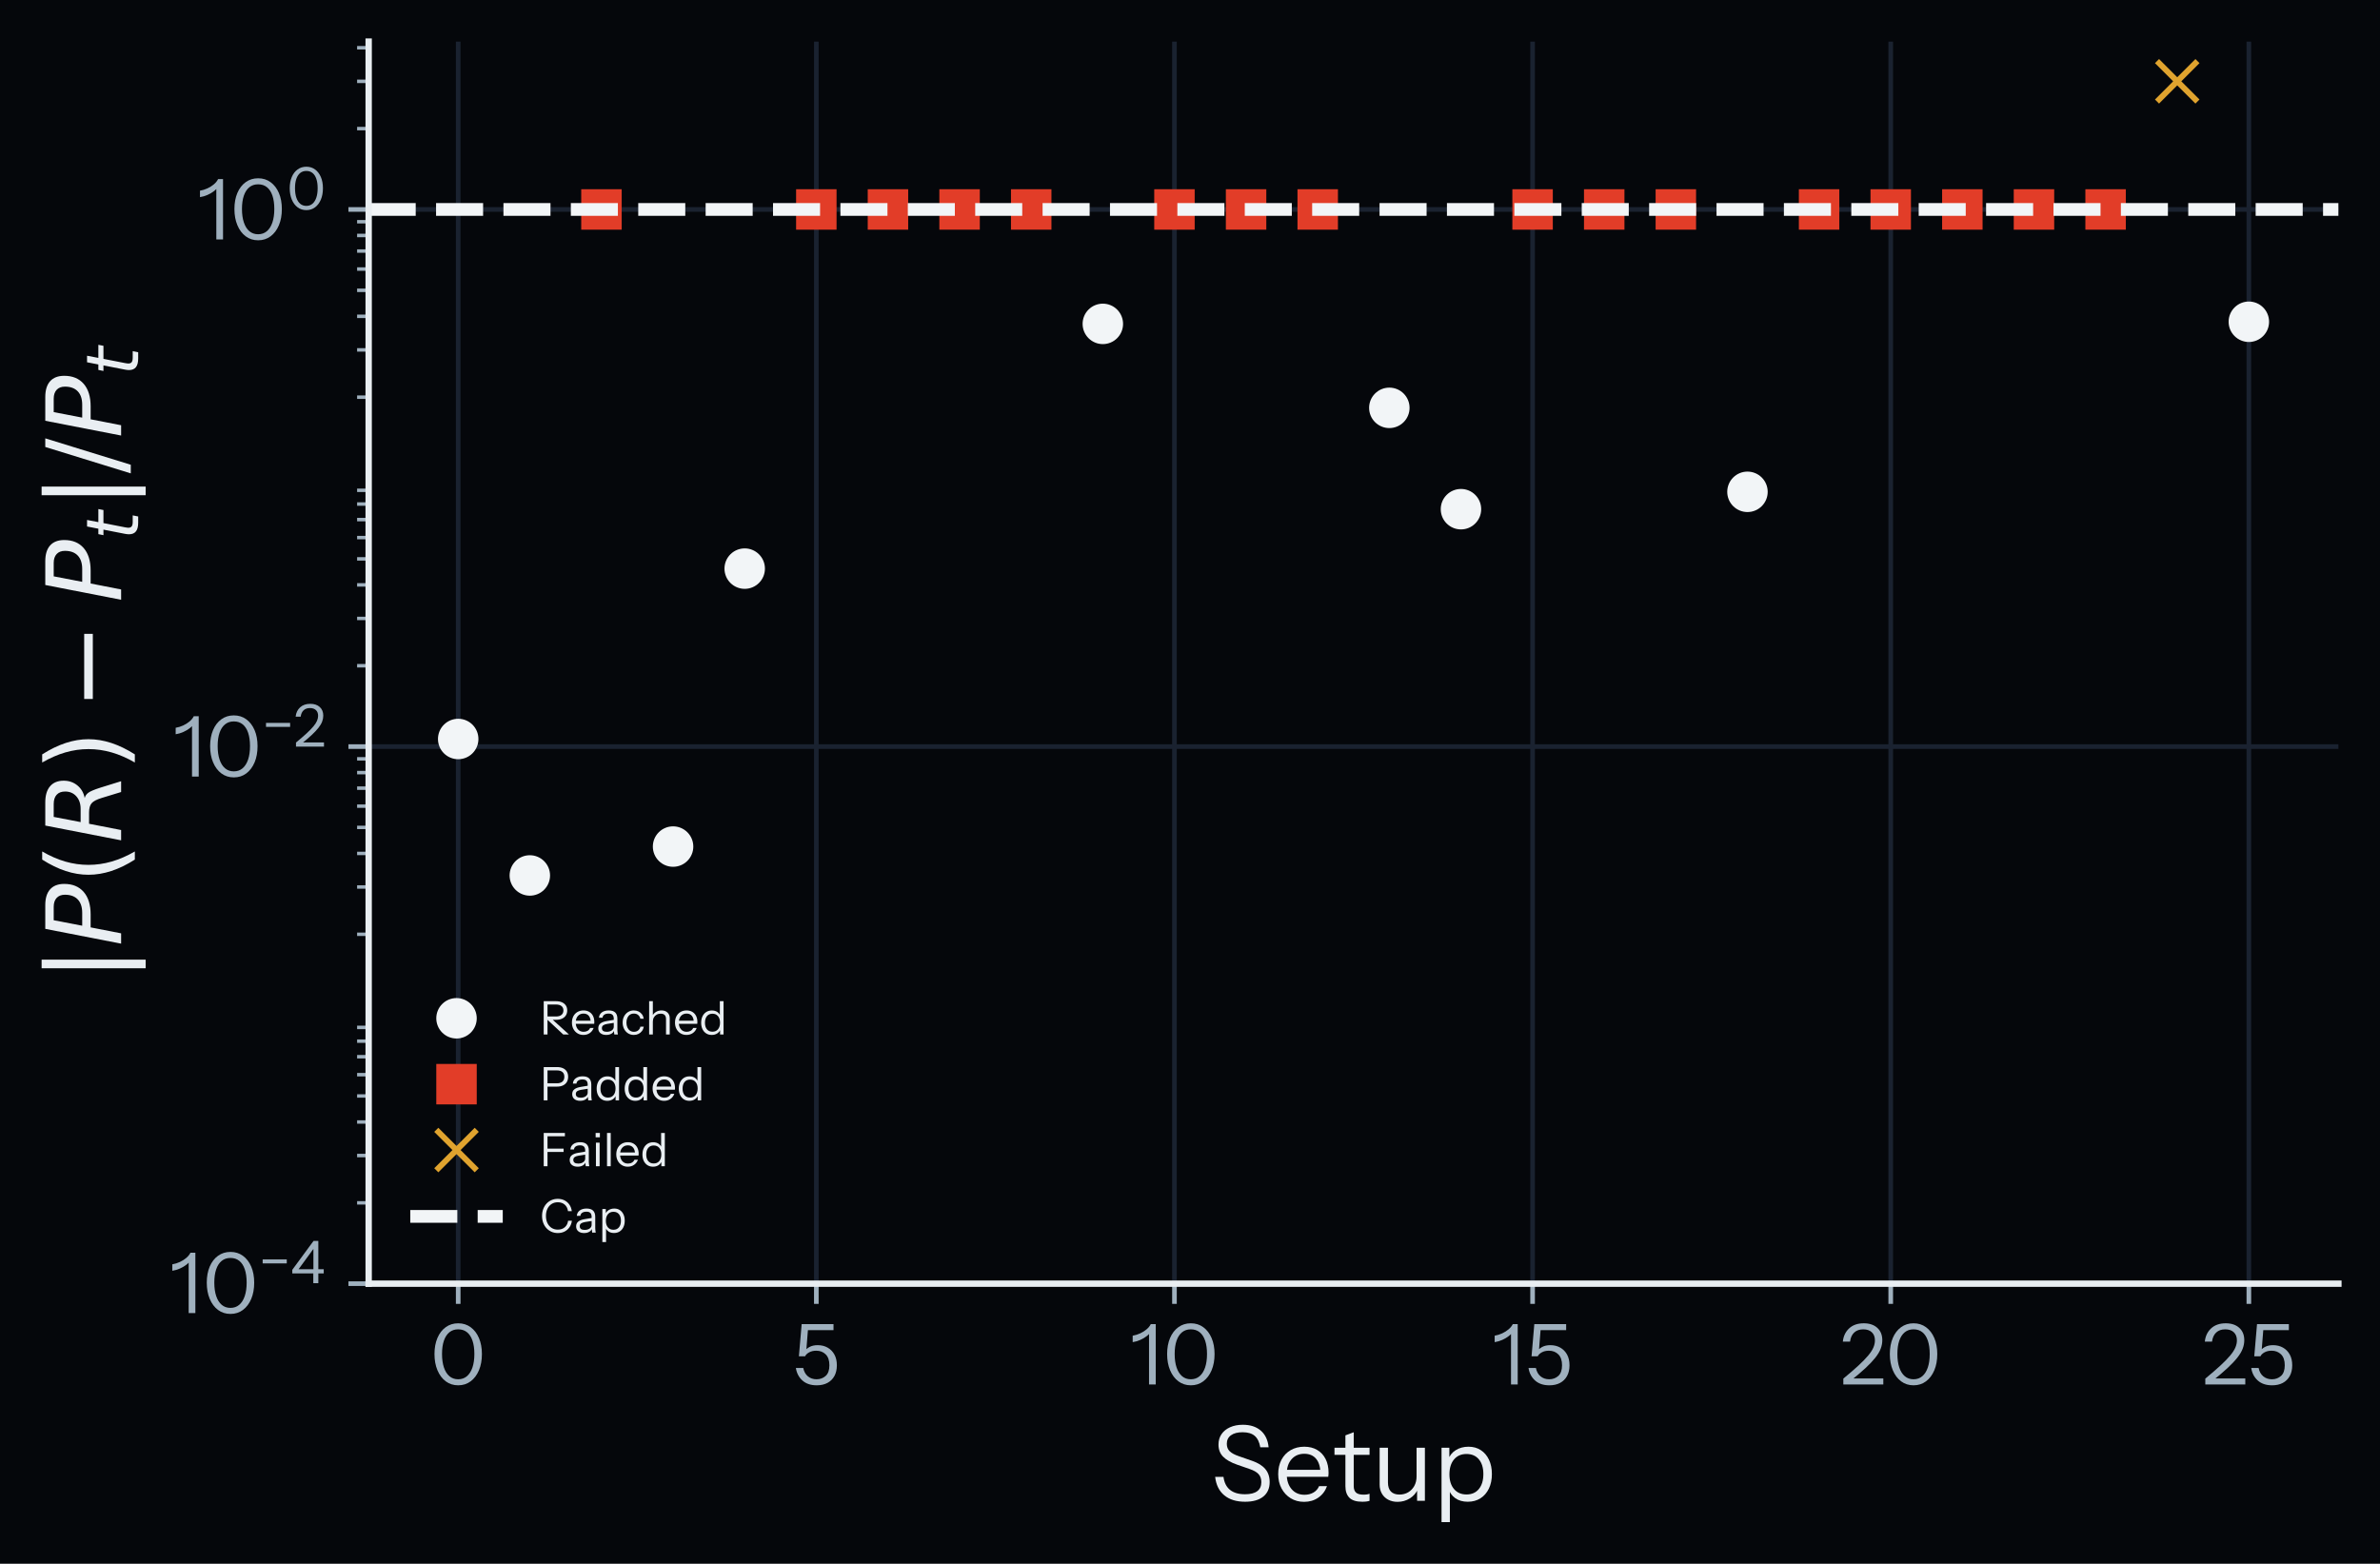
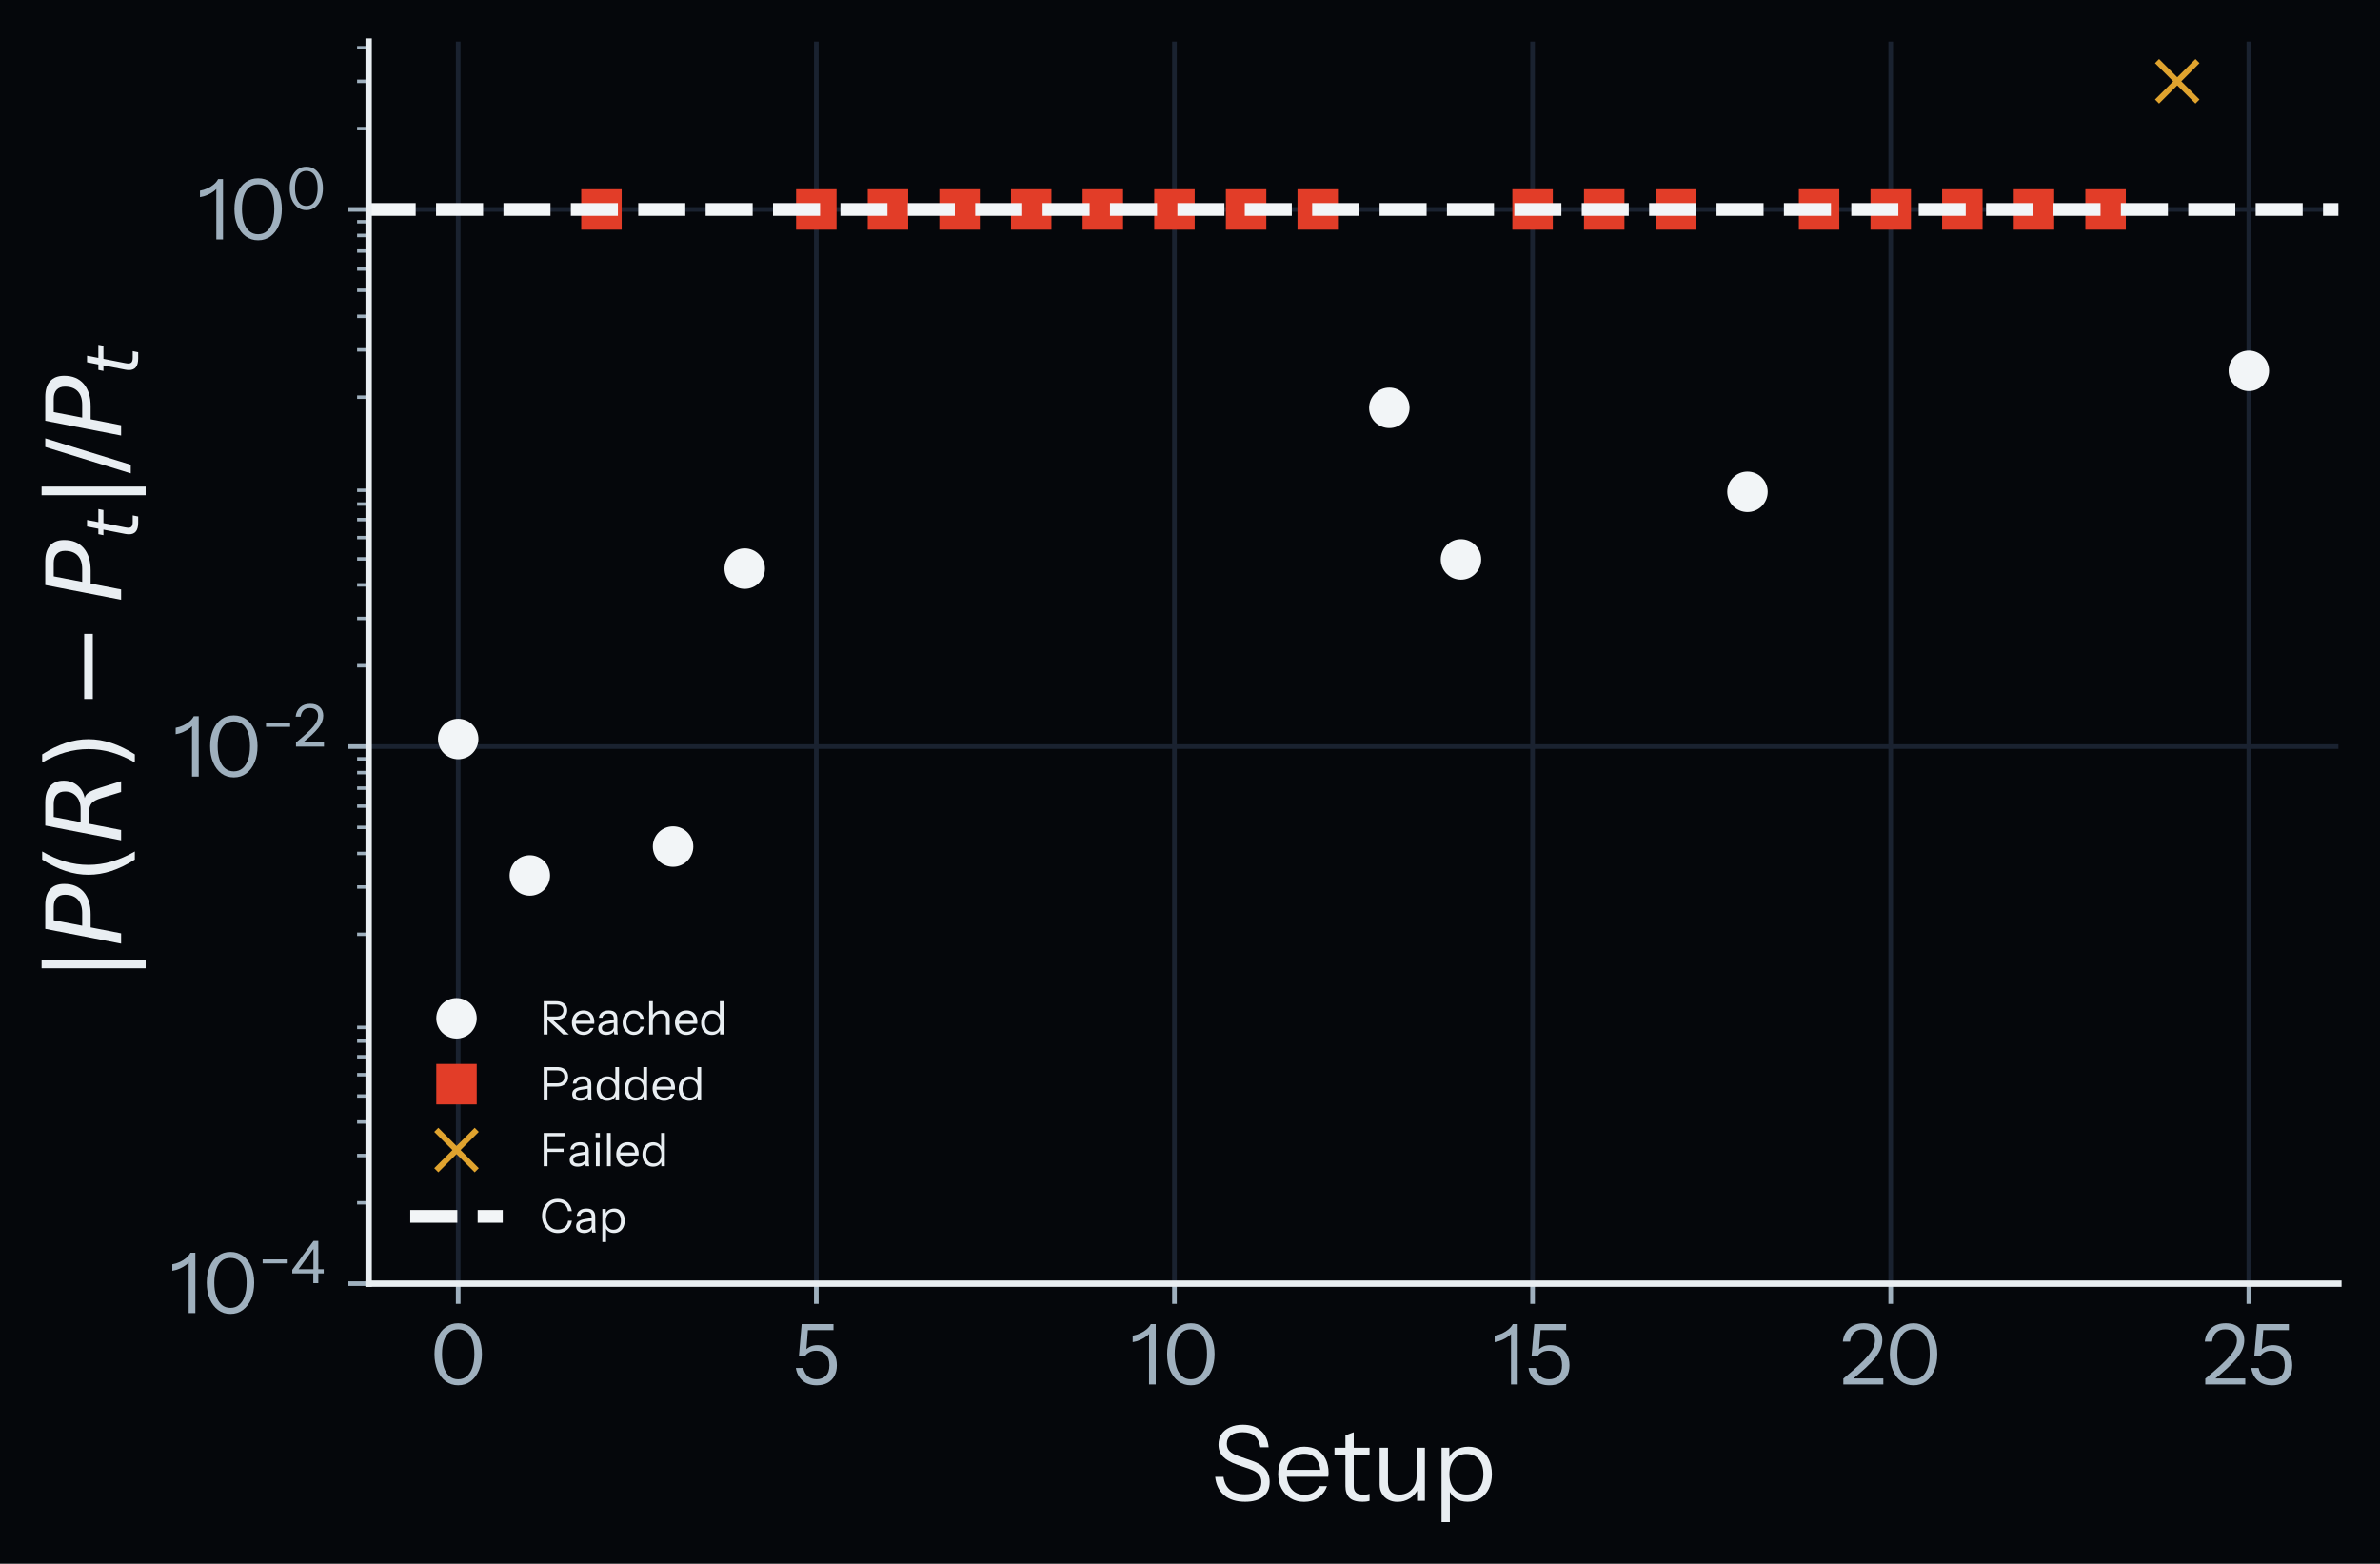
<svg xmlns="http://www.w3.org/2000/svg" xmlns:xlink="http://www.w3.org/1999/xlink" width="411.779pt" height="270.576pt" viewBox="0 0 411.779 270.576" version="1.1">
  <defs>
    <style type="text/css">*{stroke-linejoin: round; stroke-linecap: butt}</style>
  </defs>
  <g id="figure_1">
    <g id="patch_1">
      <path d="M 0 270.576  L 411.779 270.576  L 411.779 0  L 0 0  z " style="fill: #05070b" />
    </g>
    <g id="axes_1">
      <g id="patch_2">
        <path d="M 63.785 222.116  L 404.579 222.116  L 404.579 7.2  L 63.785 7.2  z " style="fill: #05070b" />
      </g>
      <g id="matplotlib.axis_1">
        <g id="xtick_1">
          <g id="line2d_1">
            <path d="M 79.276 222.116  L 79.276 7.2  " clip-path="url(#p73567a2a23)" style="fill: none; stroke: #1a2230; stroke-width: 0.8; stroke-linecap: square" />
          </g>
          <g id="line2d_2">
            <defs>
              <path id="m2e974000b8" d="M 0 0  L 0 3.5  " style="stroke: #9fb0be; stroke-width: 0.8" />
            </defs>
            <g>
              <use xlink:href="#m2e974000b8" x="79.276" y="222.116" style="fill: #9fb0be; stroke: #9fb0be; stroke-width: 0.8" />
            </g>
          </g>
          <g id="text_1">
            <g style="fill: #9fb0be" transform="translate(74.44758 239.5564) scale(0.145 -0.145)">
              <defs>
                <path id="InstrumentSans-Regular-30" d="M 2131 -64  Q 1587 -64 1180 240  Q 774 544 547 1085  Q 320 1626 320 2323  Q 320 3021 544 3549  Q 768 4077 1177 4374  Q 1587 4672 2131 4672  Q 2675 4672 3081 4374  Q 3488 4077 3715 3549  Q 3942 3021 3942 2323  Q 3942 1619 3715 1081  Q 3488 544 3081 240  Q 2675 -64 2131 -64  z M 2131 397  Q 2522 397 2797 630  Q 3072 864 3219 1296  Q 3366 1728 3366 2330  Q 3366 2925 3222 3347  Q 3078 3770 2803 3990  Q 2528 4211 2131 4211  Q 1734 4211 1459 3987  Q 1184 3763 1040 3344  Q 896 2925 896 2330  Q 896 1728 1043 1293  Q 1190 858 1465 627  Q 1741 397 2131 397  z " transform="scale(0.015625)" />
              </defs>
              <use xlink:href="#InstrumentSans-Regular-30" />
            </g>
          </g>
        </g>
        <g id="xtick_2">
          <g id="line2d_3">
            <path d="M 141.238 222.116  L 141.238 7.2  " clip-path="url(#p73567a2a23)" style="fill: none; stroke: #1a2230; stroke-width: 0.8; stroke-linecap: square" />
          </g>
          <g id="line2d_4">
            <g>
              <use xlink:href="#m2e974000b8" x="141.238" y="222.116" style="fill: #9fb0be; stroke: #9fb0be; stroke-width: 0.8" />
            </g>
          </g>
          <g id="text_2">
            <g style="fill: #9fb0be" transform="translate(137.0762 239.5564) scale(0.145 -0.145)">
              <defs>
                <path id="InstrumentSans-Regular-35" d="M 1869 -64  Q 1184 -64 774 304  Q 365 672 275 1261  L 838 1261  Q 922 845 1194 621  Q 1466 397 1856 397  Q 2266 397 2550 653  Q 2835 909 2835 1466  Q 2835 2022 2550 2300  Q 2266 2579 1830 2579  Q 1517 2579 1286 2451  Q 1056 2323 979 2150  L 506 2150  L 717 4608  L 3149 4608  L 3149 4147  L 1030 4147  L 1210 4339  L 1062 2483  L 941 2528  Q 1056 2720 1312 2861  Q 1568 3002 1939 3002  Q 2368 3002 2697 2816  Q 3027 2630 3216 2288  Q 3405 1946 3405 1466  Q 3405 986 3216 643  Q 3027 301 2684 118  Q 2342 -64 1869 -64  z " transform="scale(0.015625)" />
              </defs>
              <use xlink:href="#InstrumentSans-Regular-35" />
            </g>
          </g>
        </g>
        <g id="xtick_3">
          <g id="line2d_5">
            <path d="M 203.201 222.116  L 203.201 7.2  " clip-path="url(#p73567a2a23)" style="fill: none; stroke: #1a2230; stroke-width: 0.8; stroke-linecap: square" />
          </g>
          <g id="line2d_6">
            <g>
              <use xlink:href="#m2e974000b8" x="203.201" y="222.116" style="fill: #9fb0be; stroke: #9fb0be; stroke-width: 0.8" />
            </g>
          </g>
          <g id="text_3">
            <g style="fill: #9fb0be" transform="translate(195.5383 239.5564) scale(0.145 -0.145)">
              <defs>
                <path id="InstrumentSans-Regular-31" d="M 1440 0  L 1440 4083  L 1574 4051  Q 1498 3878 1280 3705  Q 1062 3533 777 3405  Q 493 3277 192 3232  L 192 3725  Q 493 3776 768 3904  Q 1043 4032 1257 4214  Q 1472 4397 1574 4608  L 1952 4608  L 1952 0  L 1440 0  z " transform="scale(0.015625)" />
              </defs>
              <use xlink:href="#InstrumentSans-Regular-31" />
              <use xlink:href="#InstrumentSans-Regular-30" transform="translate(39.09999 0)" />
            </g>
          </g>
        </g>
        <g id="xtick_4">
          <g id="line2d_7">
            <path d="M 265.163 222.116  L 265.163 7.2  " clip-path="url(#p73567a2a23)" style="fill: none; stroke: #1a2230; stroke-width: 0.8; stroke-linecap: square" />
          </g>
          <g id="line2d_8">
            <g>
              <use xlink:href="#m2e974000b8" x="265.163" y="222.116" style="fill: #9fb0be; stroke: #9fb0be; stroke-width: 0.8" />
            </g>
          </g>
          <g id="text_4">
            <g style="fill: #9fb0be" transform="translate(258.1669 239.5564) scale(0.145 -0.145)">
              <use xlink:href="#InstrumentSans-Regular-31" />
              <use xlink:href="#InstrumentSans-Regular-35" transform="translate(39.09999 0)" />
            </g>
          </g>
        </g>
        <g id="xtick_5">
          <g id="line2d_9">
            <path d="M 327.126 222.116  L 327.126 7.2  " clip-path="url(#p73567a2a23)" style="fill: none; stroke: #1a2230; stroke-width: 0.8; stroke-linecap: square" />
          </g>
          <g id="line2d_10">
            <g>
              <use xlink:href="#m2e974000b8" x="327.126" y="222.116" style="fill: #9fb0be; stroke: #9fb0be; stroke-width: 0.8" />
            </g>
          </g>
          <g id="text_5">
            <g style="fill: #9fb0be" transform="translate(318.3464 239.5564) scale(0.145 -0.145)">
              <defs>
                <path id="InstrumentSans-Regular-32" d="M 256 0  L 256 448  Q 947 1018 1411 1446  Q 1875 1875 2153 2208  Q 2432 2541 2550 2819  Q 2669 3098 2669 3366  Q 2669 3763 2432 3987  Q 2195 4211 1779 4211  Q 1350 4211 1088 3968  Q 826 3725 768 3270  L 218 3270  Q 282 3898 701 4285  Q 1120 4672 1818 4672  Q 2464 4672 2848 4326  Q 3232 3981 3232 3379  Q 3232 3053 3107 2726  Q 2982 2400 2697 2041  Q 2413 1683 1949 1251  Q 1485 819 800 275  L 678 461  L 3309 461  L 3309 0  L 256 0  z " transform="scale(0.015625)" />
              </defs>
              <use xlink:href="#InstrumentSans-Regular-32" />
              <use xlink:href="#InstrumentSans-Regular-30" transform="translate(54.49999 0)" />
            </g>
          </g>
        </g>
        <g id="xtick_6">
          <g id="line2d_11">
            <path d="M 389.088 222.116  L 389.088 7.2  " clip-path="url(#p73567a2a23)" style="fill: none; stroke: #1a2230; stroke-width: 0.8; stroke-linecap: square" />
          </g>
          <g id="line2d_12">
            <g>
              <use xlink:href="#m2e974000b8" x="389.088" y="222.116" style="fill: #9fb0be; stroke: #9fb0be; stroke-width: 0.8" />
            </g>
          </g>
          <g id="text_6">
            <g style="fill: #9fb0be" transform="translate(380.975 239.5564) scale(0.145 -0.145)">
              <use xlink:href="#InstrumentSans-Regular-32" />
              <use xlink:href="#InstrumentSans-Regular-35" transform="translate(54.49999 0)" />
            </g>
          </g>
        </g>
        <g id="text_7">
          <g style="fill: #e9eef2" transform="translate(209.4854 259.6857) scale(0.18 -0.18)">
            <defs>
              <path id="InstrumentSans-Regular-53" d="M 2112 -58  Q 1306 -58 829 339  Q 352 736 269 1472  L 781 1472  Q 851 941 1184 672  Q 1517 403 2106 403  Q 2605 403 2857 592  Q 3110 781 3110 1146  Q 3110 1459 2937 1644  Q 2765 1830 2400 1952  L 1626 2221  Q 1037 2426 755 2717  Q 474 3008 474 3456  Q 474 3827 659 4099  Q 845 4371 1184 4524  Q 1523 4678 1971 4678  Q 2662 4678 3078 4316  Q 3494 3955 3558 3290  L 3046 3290  Q 2963 3770 2704 3994  Q 2445 4218 1958 4218  Q 1498 4218 1242 4032  Q 986 3846 986 3507  Q 986 3219 1165 3046  Q 1344 2874 1722 2746  L 2547 2458  Q 3085 2272 3353 1955  Q 3622 1638 3622 1152  Q 3622 576 3228 259  Q 2835 -58 2112 -58  z " transform="scale(0.015625)" />
              <path id="InstrumentSans-Regular-65" d="M 1850 -64  Q 1382 -64 1024 157  Q 666 378 461 762  Q 256 1146 256 1645  Q 256 2144 457 2525  Q 659 2906 1024 3117  Q 1389 3328 1862 3328  Q 2317 3328 2653 3129  Q 2989 2931 3171 2572  Q 3354 2214 3354 1728  Q 3354 1664 3350 1606  Q 3347 1549 3334 1478  L 640 1478  L 640 1907  L 3021 1907  L 2854 1670  Q 2854 2259 2595 2576  Q 2336 2893 1862 2893  Q 1376 2893 1078 2557  Q 781 2221 781 1651  Q 781 1069 1078 720  Q 1376 371 1875 371  Q 2189 371 2425 508  Q 2662 646 2771 902  L 3258 902  Q 3098 454 2723 195  Q 2349 -64 1850 -64  z " transform="scale(0.015625)" />
              <path id="InstrumentSans-Regular-74" d="M 1818 -58  Q 1274 -58 1027 188  Q 781 435 781 902  L 781 4026  L 1293 4218  L 1293 909  Q 1293 634 1433 506  Q 1574 378 1894 378  Q 2022 378 2115 394  Q 2208 410 2266 435  L 2266 0  Q 2202 -26 2083 -42  Q 1965 -58 1818 -58  z M 109 2829  L 109 3264  L 2266 3264  L 2266 2829  L 109 2829  z " transform="scale(0.015625)" />
              <path id="InstrumentSans-Regular-75" d="M 1574 -64  Q 1254 -64 1004 67  Q 755 198 614 438  Q 474 678 474 992  L 474 3264  L 986 3264  L 986 1126  Q 986 755 1168 569  Q 1350 384 1690 384  Q 1997 384 2233 525  Q 2470 666 2608 918  Q 2746 1171 2746 1498  L 2829 723  Q 2669 358 2329 147  Q 1990 -64 1574 -64  z M 2778 0  L 2778 768  L 2746 768  L 2746 3264  L 3258 3264  L 3258 0  L 2778 0  z " transform="scale(0.015625)" />
              <path id="InstrumentSans-Regular-70" d="M 2125 -58  Q 1664 -58 1350 166  Q 1037 390 922 800  L 1024 813  L 1024 -1312  L 512 -1312  L 512 3264  L 992 3264  L 992 2502  L 922 2522  Q 1043 2899 1382 3113  Q 1722 3328 2170 3328  Q 2605 3328 2928 3117  Q 3251 2906 3430 2528  Q 3610 2150 3610 1645  Q 3610 1133 3424 749  Q 3238 365 2905 153  Q 2573 -58 2125 -58  z M 2048 390  Q 2534 390 2809 726  Q 3085 1062 3085 1645  Q 3085 2221 2809 2550  Q 2534 2880 2048 2880  Q 1562 2880 1280 2544  Q 998 2208 998 1626  Q 998 1056 1280 723  Q 1562 390 2048 390  z " transform="scale(0.015625)" />
            </defs>
            <use xlink:href="#InstrumentSans-Regular-53" />
            <use xlink:href="#InstrumentSans-Regular-65" transform="translate(60.79999 0)" />
            <use xlink:href="#InstrumentSans-Regular-74" transform="translate(117.2 0)" />
            <use xlink:href="#InstrumentSans-Regular-75" transform="translate(154.9 0)" />
            <use xlink:href="#InstrumentSans-Regular-70" transform="translate(213.8 0)" />
          </g>
        </g>
      </g>
      <g id="matplotlib.axis_2">
        <g id="ytick_1">
          <g id="line2d_13">
            <path d="M 63.785 222.116  L 404.579 222.116  " clip-path="url(#p73567a2a23)" style="fill: none; stroke: #1a2230; stroke-width: 0.8; stroke-linecap: square" />
          </g>
          <g id="line2d_14">
            <defs>
              <path id="m2f46859ac6" d="M 0 0  L -3.5 0  " style="stroke: #9fb0be; stroke-width: 0.8" />
            </defs>
            <g>
              <use xlink:href="#m2f46859ac6" x="63.785" y="222.116" style="fill: #9fb0be; stroke: #9fb0be; stroke-width: 0.8" />
            </g>
          </g>
          <g id="text_8">
            <g style="fill: #9fb0be" transform="translate(29.38 227.3364) scale(0.145 -0.145)">
              <defs>
                <path id="InstrumentSans-Regular-2212" d="M 384 2157  L 384 2592  L 3014 2592  L 3014 2157  L 384 2157  z " transform="scale(0.015625)" />
                <path id="InstrumentSans-Regular-34" d="M 2509 0  L 2509 1216  L 2522 1344  L 2522 3974  L 2694 3974  L 749 1312  L 576 1523  L 3648 1523  L 3648 1062  L 218 1062  L 218 1459  L 2534 4608  L 3059 4608  L 3059 0  L 2509 0  z " transform="scale(0.015625)" />
              </defs>
              <use xlink:href="#InstrumentSans-Regular-31" transform="translate(0 0.9)" />
              <use xlink:href="#InstrumentSans-Regular-30" transform="translate(39.09999 0.9)" />
              <use xlink:href="#InstrumentSans-Regular-2212" transform="translate(106.5925 36.6) scale(0.7)" />
              <use xlink:href="#InstrumentSans-Regular-34" transform="translate(143.7625 36.6) scale(0.7)" />
            </g>
          </g>
        </g>
        <g id="ytick_2">
          <g id="line2d_15">
            <path d="M 63.785 129.179  L 404.579 129.179  " clip-path="url(#p73567a2a23)" style="fill: none; stroke: #1a2230; stroke-width: 0.8; stroke-linecap: square" />
          </g>
          <g id="line2d_16">
            <g>
              <use xlink:href="#m2f46859ac6" x="63.785" y="129.179" style="fill: #9fb0be; stroke: #9fb0be; stroke-width: 0.8" />
            </g>
          </g>
          <g id="text_9">
            <g style="fill: #9fb0be" transform="translate(29.96 134.399) scale(0.145 -0.145)">
              <use xlink:href="#InstrumentSans-Regular-31" transform="translate(0 0.2)" />
              <use xlink:href="#InstrumentSans-Regular-30" transform="translate(39.09999 0.2)" />
              <use xlink:href="#InstrumentSans-Regular-2212" transform="translate(106.5925 35.9) scale(0.7)" />
              <use xlink:href="#InstrumentSans-Regular-32" transform="translate(143.7625 35.9) scale(0.7)" />
            </g>
          </g>
        </g>
        <g id="ytick_3">
          <g id="line2d_17">
            <path d="M 63.785 36.242  L 404.579 36.242  " clip-path="url(#p73567a2a23)" style="fill: none; stroke: #1a2230; stroke-width: 0.8; stroke-linecap: square" />
          </g>
          <g id="line2d_18">
            <g>
              <use xlink:href="#m2f46859ac6" x="63.785" y="36.242" style="fill: #9fb0be; stroke: #9fb0be; stroke-width: 0.8" />
            </g>
          </g>
          <g id="text_10">
            <g style="fill: #9fb0be" transform="translate(34.165 41.46173) scale(0.145 -0.145)">
              <use xlink:href="#InstrumentSans-Regular-31" transform="translate(0 0.2)" />
              <use xlink:href="#InstrumentSans-Regular-30" transform="translate(39.09999 0.2)" />
              <use xlink:href="#InstrumentSans-Regular-30" transform="translate(106.5925 35.9) scale(0.7)" />
            </g>
          </g>
        </g>
        <g id="ytick_4">
          <g id="line2d_19">
            <defs>
              <path id="m2263e3c42a" d="M 0 0  L -2 0  " style="stroke: #9fb0be; stroke-width: 0.6" />
            </defs>
            <g>
              <use xlink:href="#m2263e3c42a" x="63.785" y="208.128" style="fill: #9fb0be; stroke: #9fb0be; stroke-width: 0.6" />
            </g>
          </g>
        </g>
        <g id="ytick_5">
          <g id="line2d_20">
            <g>
              <use xlink:href="#m2263e3c42a" x="63.785" y="199.945" style="fill: #9fb0be; stroke: #9fb0be; stroke-width: 0.6" />
            </g>
          </g>
        </g>
        <g id="ytick_6">
          <g id="line2d_21">
            <g>
              <use xlink:href="#m2263e3c42a" x="63.785" y="194.139" style="fill: #9fb0be; stroke: #9fb0be; stroke-width: 0.6" />
            </g>
          </g>
        </g>
        <g id="ytick_7">
          <g id="line2d_22">
            <g>
              <use xlink:href="#m2263e3c42a" x="63.785" y="189.636" style="fill: #9fb0be; stroke: #9fb0be; stroke-width: 0.6" />
            </g>
          </g>
        </g>
        <g id="ytick_8">
          <g id="line2d_23">
            <g>
              <use xlink:href="#m2263e3c42a" x="63.785" y="185.957" style="fill: #9fb0be; stroke: #9fb0be; stroke-width: 0.6" />
            </g>
          </g>
        </g>
        <g id="ytick_9">
          <g id="line2d_24">
            <g>
              <use xlink:href="#m2263e3c42a" x="63.785" y="182.846" style="fill: #9fb0be; stroke: #9fb0be; stroke-width: 0.6" />
            </g>
          </g>
        </g>
        <g id="ytick_10">
          <g id="line2d_25">
            <g>
              <use xlink:href="#m2263e3c42a" x="63.785" y="180.151" style="fill: #9fb0be; stroke: #9fb0be; stroke-width: 0.6" />
            </g>
          </g>
        </g>
        <g id="ytick_11">
          <g id="line2d_26">
            <g>
              <use xlink:href="#m2263e3c42a" x="63.785" y="177.774" style="fill: #9fb0be; stroke: #9fb0be; stroke-width: 0.6" />
            </g>
          </g>
        </g>
        <g id="ytick_12">
          <g id="line2d_27">
            <g>
              <use xlink:href="#m2263e3c42a" x="63.785" y="161.659" style="fill: #9fb0be; stroke: #9fb0be; stroke-width: 0.6" />
            </g>
          </g>
        </g>
        <g id="ytick_13">
          <g id="line2d_28">
            <g>
              <use xlink:href="#m2263e3c42a" x="63.785" y="153.477" style="fill: #9fb0be; stroke: #9fb0be; stroke-width: 0.6" />
            </g>
          </g>
        </g>
        <g id="ytick_14">
          <g id="line2d_29">
            <g>
              <use xlink:href="#m2263e3c42a" x="63.785" y="147.671" style="fill: #9fb0be; stroke: #9fb0be; stroke-width: 0.6" />
            </g>
          </g>
        </g>
        <g id="ytick_15">
          <g id="line2d_30">
            <g>
              <use xlink:href="#m2263e3c42a" x="63.785" y="143.168" style="fill: #9fb0be; stroke: #9fb0be; stroke-width: 0.6" />
            </g>
          </g>
        </g>
        <g id="ytick_16">
          <g id="line2d_31">
            <g>
              <use xlink:href="#m2263e3c42a" x="63.785" y="139.488" style="fill: #9fb0be; stroke: #9fb0be; stroke-width: 0.6" />
            </g>
          </g>
        </g>
        <g id="ytick_17">
          <g id="line2d_32">
            <g>
              <use xlink:href="#m2263e3c42a" x="63.785" y="136.377" style="fill: #9fb0be; stroke: #9fb0be; stroke-width: 0.6" />
            </g>
          </g>
        </g>
        <g id="ytick_18">
          <g id="line2d_33">
            <g>
              <use xlink:href="#m2263e3c42a" x="63.785" y="133.682" style="fill: #9fb0be; stroke: #9fb0be; stroke-width: 0.6" />
            </g>
          </g>
        </g>
        <g id="ytick_19">
          <g id="line2d_34">
            <g>
              <use xlink:href="#m2263e3c42a" x="63.785" y="131.305" style="fill: #9fb0be; stroke: #9fb0be; stroke-width: 0.6" />
            </g>
          </g>
        </g>
        <g id="ytick_20">
          <g id="line2d_35">
            <g>
              <use xlink:href="#m2263e3c42a" x="63.785" y="115.191" style="fill: #9fb0be; stroke: #9fb0be; stroke-width: 0.6" />
            </g>
          </g>
        </g>
        <g id="ytick_21">
          <g id="line2d_36">
            <g>
              <use xlink:href="#m2263e3c42a" x="63.785" y="107.008" style="fill: #9fb0be; stroke: #9fb0be; stroke-width: 0.6" />
            </g>
          </g>
        </g>
        <g id="ytick_22">
          <g id="line2d_37">
            <g>
              <use xlink:href="#m2263e3c42a" x="63.785" y="101.202" style="fill: #9fb0be; stroke: #9fb0be; stroke-width: 0.6" />
            </g>
          </g>
        </g>
        <g id="ytick_23">
          <g id="line2d_38">
            <g>
              <use xlink:href="#m2263e3c42a" x="63.785" y="96.699" style="fill: #9fb0be; stroke: #9fb0be; stroke-width: 0.6" />
            </g>
          </g>
        </g>
        <g id="ytick_24">
          <g id="line2d_39">
            <g>
              <use xlink:href="#m2263e3c42a" x="63.785" y="93.019" style="fill: #9fb0be; stroke: #9fb0be; stroke-width: 0.6" />
            </g>
          </g>
        </g>
        <g id="ytick_25">
          <g id="line2d_40">
            <g>
              <use xlink:href="#m2263e3c42a" x="63.785" y="89.908" style="fill: #9fb0be; stroke: #9fb0be; stroke-width: 0.6" />
            </g>
          </g>
        </g>
        <g id="ytick_26">
          <g id="line2d_41">
            <g>
              <use xlink:href="#m2263e3c42a" x="63.785" y="87.214" style="fill: #9fb0be; stroke: #9fb0be; stroke-width: 0.6" />
            </g>
          </g>
        </g>
        <g id="ytick_27">
          <g id="line2d_42">
            <g>
              <use xlink:href="#m2263e3c42a" x="63.785" y="84.837" style="fill: #9fb0be; stroke: #9fb0be; stroke-width: 0.6" />
            </g>
          </g>
        </g>
        <g id="ytick_28">
          <g id="line2d_43">
            <g>
              <use xlink:href="#m2263e3c42a" x="63.785" y="68.722" style="fill: #9fb0be; stroke: #9fb0be; stroke-width: 0.6" />
            </g>
          </g>
        </g>
        <g id="ytick_29">
          <g id="line2d_44">
            <g>
              <use xlink:href="#m2263e3c42a" x="63.785" y="60.539" style="fill: #9fb0be; stroke: #9fb0be; stroke-width: 0.6" />
            </g>
          </g>
        </g>
        <g id="ytick_30">
          <g id="line2d_45">
            <g>
              <use xlink:href="#m2263e3c42a" x="63.785" y="54.733" style="fill: #9fb0be; stroke: #9fb0be; stroke-width: 0.6" />
            </g>
          </g>
        </g>
        <g id="ytick_31">
          <g id="line2d_46">
            <g>
              <use xlink:href="#m2263e3c42a" x="63.785" y="50.23" style="fill: #9fb0be; stroke: #9fb0be; stroke-width: 0.6" />
            </g>
          </g>
        </g>
        <g id="ytick_32">
          <g id="line2d_47">
            <g>
              <use xlink:href="#m2263e3c42a" x="63.785" y="46.551" style="fill: #9fb0be; stroke: #9fb0be; stroke-width: 0.6" />
            </g>
          </g>
        </g>
        <g id="ytick_33">
          <g id="line2d_48">
            <g>
              <use xlink:href="#m2263e3c42a" x="63.785" y="43.44" style="fill: #9fb0be; stroke: #9fb0be; stroke-width: 0.6" />
            </g>
          </g>
        </g>
        <g id="ytick_34">
          <g id="line2d_49">
            <g>
              <use xlink:href="#m2263e3c42a" x="63.785" y="40.745" style="fill: #9fb0be; stroke: #9fb0be; stroke-width: 0.6" />
            </g>
          </g>
        </g>
        <g id="ytick_35">
          <g id="line2d_50">
            <g>
              <use xlink:href="#m2263e3c42a" x="63.785" y="38.368" style="fill: #9fb0be; stroke: #9fb0be; stroke-width: 0.6" />
            </g>
          </g>
        </g>
        <g id="ytick_36">
          <g id="line2d_51">
            <g>
              <use xlink:href="#m2263e3c42a" x="63.785" y="22.253" style="fill: #9fb0be; stroke: #9fb0be; stroke-width: 0.6" />
            </g>
          </g>
        </g>
        <g id="ytick_37">
          <g id="line2d_52">
            <g>
              <use xlink:href="#m2263e3c42a" x="63.785" y="14.071" style="fill: #9fb0be; stroke: #9fb0be; stroke-width: 0.6" />
            </g>
          </g>
        </g>
        <g id="ytick_38">
          <g id="line2d_53">
            <g>
              <use xlink:href="#m2263e3c42a" x="63.785" y="8.265" style="fill: #9fb0be; stroke: #9fb0be; stroke-width: 0.6" />
            </g>
          </g>
        </g>
        <g id="text_11">
          <g style="fill: #e9eef2" transform="translate(21.06 169.8282) rotate(-90) scale(0.18 -0.18)">
            <defs>
              <path id="DejaVuSans-7c" d="M 1344 4891  L 1344 -1509  L 813 -1509  L 813 4891  L 1344 4891  z " transform="scale(0.015625)" />
              <path id="DejaVuSans-Oblique-50" d="M 1081 4666  L 2541 4666  Q 3178 4666 3512 4369  Q 3847 4072 3847 3500  Q 3847 2731 3353 2303  Q 2859 1875 1966 1875  L 1172 1875  L 806 0  L 172 0  L 1081 4666  z M 1613 4147  L 1275 2394  L 2069 2394  Q 2606 2394 2893 2669  Q 3181 2944 3181 3456  Q 3181 3784 2986 3965  Q 2791 4147 2438 4147  L 1613 4147  z " transform="scale(0.015625)" />
              <path id="DejaVuSans-28" d="M 1984 4856  Q 1566 4138 1362 3434  Q 1159 2731 1159 2009  Q 1159 1288 1364 580  Q 1569 -128 1984 -844  L 1484 -844  Q 1016 -109 783 600  Q 550 1309 550 2009  Q 550 2706 781 3412  Q 1013 4119 1484 4856  L 1984 4856  z " transform="scale(0.015625)" />
              <path id="DejaVuSans-Oblique-52" d="M 1613 4147  L 1294 2491  L 2106 2491  Q 2584 2491 2879 2755  Q 3175 3019 3175 3444  Q 3175 3784 2976 3965  Q 2778 4147 2406 4147  L 1613 4147  z M 2772 2241  Q 2972 2194 3105 2009  Q 3238 1825 3413 1275  L 3809 0  L 3144 0  L 2778 1197  Q 2638 1659 2453 1815  Q 2269 1972 1888 1972  L 1191 1972  L 806 0  L 172 0  L 1081 4666  L 2503 4666  Q 3150 4666 3495 4373  Q 3841 4081 3841 3531  Q 3841 3044 3547 2687  Q 3253 2331 2772 2241  z " transform="scale(0.015625)" />
              <path id="DejaVuSans-29" d="M 513 4856  L 1013 4856  Q 1481 4119 1714 3412  Q 1947 2706 1947 2009  Q 1947 1309 1714 600  Q 1481 -109 1013 -844  L 513 -844  Q 928 -128 1133 580  Q 1338 1288 1338 2009  Q 1338 2731 1133 3434  Q 928 4138 513 4856  z " transform="scale(0.015625)" />
              <path id="DejaVuSans-2212" d="M 678 2272  L 4684 2272  L 4684 1741  L 678 1741  L 678 2272  z " transform="scale(0.015625)" />
              <path id="DejaVuSans-Oblique-74" d="M 2706 3500  L 2619 3053  L 1472 3053  L 1100 1153  Q 1081 1047 1072 975  Q 1063 903 1063 863  Q 1063 663 1183 572  Q 1303 481 1569 481  L 2150 481  L 2053 0  L 1503 0  Q 991 0 739 200  Q 488 400 488 806  Q 488 878 497 964  Q 506 1050 525 1153  L 897 3053  L 409 3053  L 500 3500  L 978 3500  L 1172 4494  L 1747 4494  L 1556 3500  L 2706 3500  z " transform="scale(0.015625)" />
              <path id="DejaVuSans-2f" d="M 1625 4666  L 2156 4666  L 531 -594  L 0 -594  L 1625 4666  z " transform="scale(0.015625)" />
            </defs>
            <use xlink:href="#DejaVuSans-7c" transform="translate(0 0.578125)" />
            <use xlink:href="#DejaVuSans-Oblique-50" transform="translate(33.69141 0.578125)" />
            <use xlink:href="#DejaVuSans-28" transform="translate(93.99414 0.578125)" />
            <use xlink:href="#DejaVuSans-Oblique-52" transform="translate(133.0078 0.578125)" />
            <use xlink:href="#DejaVuSans-29" transform="translate(202.4902 0.578125)" />
            <use xlink:href="#DejaVuSans-2212" transform="translate(260.9863 0.578125)" />
            <use xlink:href="#DejaVuSans-Oblique-50" transform="translate(364.2578 0.578125)" />
            <use xlink:href="#DejaVuSans-Oblique-74" transform="translate(424.5605 -15.82812) scale(0.7)" />
            <use xlink:href="#DejaVuSans-7c" transform="translate(454.7412 0.578125)" />
            <use xlink:href="#DejaVuSans-2f" transform="translate(488.4326 0.578125)" />
            <use xlink:href="#DejaVuSans-Oblique-50" transform="translate(522.124 0.578125)" />
            <use xlink:href="#DejaVuSans-Oblique-74" transform="translate(582.4268 -15.82812) scale(0.7)" />
          </g>
        </g>
      </g>
      <g id="line2d_54">
        <defs>
          <path id="m5a494b40e6" d="M 0 3  C 0.796 3 1.559 2.684 2.121 2.121  C 2.684 1.559 3 0.796 3 0  C 3 -0.796 2.684 -1.559 2.121 -2.121  C 1.559 -2.684 0.796 -3 0 -3  C -0.796 -3 -1.559 -2.684 -2.121 -2.121  C -2.684 -1.559 -3 -0.796 -3 0  C -3 0.796 -2.684 1.559 -2.121 2.121  C -1.559 2.684 -0.796 3 0 3  z " style="stroke: #f2f5f7" />
        </defs>
        <g clip-path="url(#p73567a2a23)">
          <use xlink:href="#m5a494b40e6" x="79.276" y="127.869" style="fill: #f2f5f7; stroke: #f2f5f7" />
          <use xlink:href="#m5a494b40e6" x="91.668" y="151.481" style="fill: #f2f5f7; stroke: #f2f5f7" />
          <use xlink:href="#m5a494b40e6" x="116.453" y="146.483" style="fill: #f2f5f7; stroke: #f2f5f7" />
          <use xlink:href="#m5a494b40e6" x="128.846" y="98.389" style="fill: #f2f5f7; stroke: #f2f5f7" />
-           <use xlink:href="#m5a494b40e6" x="190.808" y="56.042" style="fill: #f2f5f7; stroke: #f2f5f7" />
          <use xlink:href="#m5a494b40e6" x="240.378" y="70.57" style="fill: #f2f5f7; stroke: #f2f5f7" />
-           <use xlink:href="#m5a494b40e6" x="252.771" y="88.105" style="fill: #f2f5f7; stroke: #f2f5f7" />
+           <use xlink:href="#m5a494b40e6" x="252.771" y="96.798" style="fill: #f2f5f7; stroke: #f2f5f7" />
          <use xlink:href="#m5a494b40e6" x="302.341" y="85.101" style="fill: #f2f5f7; stroke: #f2f5f7" />
-           <use xlink:href="#m5a494b40e6" x="389.088" y="55.675" style="fill: #f2f5f7; stroke: #f2f5f7" />
+           <use xlink:href="#m5a494b40e6" x="389.088" y="64.169" style="fill: #f2f5f7; stroke: #f2f5f7" />
        </g>
      </g>
      <g id="line2d_55">
        <defs>
          <path id="m4cc2f1b43c" d="M -3 3  L 3 3  L 3 -3  L -3 -3  z " style="stroke: #e23d28; stroke-linejoin: miter" />
        </defs>
        <g clip-path="url(#p73567a2a23)">
          <use xlink:href="#m4cc2f1b43c" x="104.061" y="36.242" style="fill: #e23d28; stroke: #e23d28; stroke-linejoin: miter" />
          <use xlink:href="#m4cc2f1b43c" x="141.238" y="36.242" style="fill: #e23d28; stroke: #e23d28; stroke-linejoin: miter" />
          <use xlink:href="#m4cc2f1b43c" x="153.631" y="36.242" style="fill: #e23d28; stroke: #e23d28; stroke-linejoin: miter" />
          <use xlink:href="#m4cc2f1b43c" x="166.023" y="36.242" style="fill: #e23d28; stroke: #e23d28; stroke-linejoin: miter" />
          <use xlink:href="#m4cc2f1b43c" x="178.416" y="36.242" style="fill: #e23d28; stroke: #e23d28; stroke-linejoin: miter" />
+           <use xlink:href="#m4cc2f1b43c" x="190.808" y="36.242" style="fill: #e23d28; stroke: #e23d28; stroke-linejoin: miter" />
          <use xlink:href="#m4cc2f1b43c" x="203.201" y="36.242" style="fill: #e23d28; stroke: #e23d28; stroke-linejoin: miter" />
          <use xlink:href="#m4cc2f1b43c" x="215.593" y="36.242" style="fill: #e23d28; stroke: #e23d28; stroke-linejoin: miter" />
          <use xlink:href="#m4cc2f1b43c" x="227.986" y="36.242" style="fill: #e23d28; stroke: #e23d28; stroke-linejoin: miter" />
          <use xlink:href="#m4cc2f1b43c" x="265.163" y="36.242" style="fill: #e23d28; stroke: #e23d28; stroke-linejoin: miter" />
          <use xlink:href="#m4cc2f1b43c" x="277.556" y="36.242" style="fill: #e23d28; stroke: #e23d28; stroke-linejoin: miter" />
          <use xlink:href="#m4cc2f1b43c" x="289.948" y="36.242" style="fill: #e23d28; stroke: #e23d28; stroke-linejoin: miter" />
          <use xlink:href="#m4cc2f1b43c" x="314.733" y="36.242" style="fill: #e23d28; stroke: #e23d28; stroke-linejoin: miter" />
          <use xlink:href="#m4cc2f1b43c" x="327.126" y="36.242" style="fill: #e23d28; stroke: #e23d28; stroke-linejoin: miter" />
          <use xlink:href="#m4cc2f1b43c" x="339.518" y="36.242" style="fill: #e23d28; stroke: #e23d28; stroke-linejoin: miter" />
          <use xlink:href="#m4cc2f1b43c" x="351.911" y="36.242" style="fill: #e23d28; stroke: #e23d28; stroke-linejoin: miter" />
          <use xlink:href="#m4cc2f1b43c" x="364.303" y="36.242" style="fill: #e23d28; stroke: #e23d28; stroke-linejoin: miter" />
        </g>
      </g>
      <g id="line2d_56">
        <defs>
          <path id="maea7df744d" d="M -3.5 3.5  L 3.5 -3.5  M -3.5 -3.5  L 3.5 3.5  " style="stroke: #e0a32e" />
        </defs>
        <g clip-path="url(#p73567a2a23)">
          <use xlink:href="#maea7df744d" x="376.696" y="14.071" style="fill: #e0a32e; stroke: #e0a32e" />
        </g>
      </g>
      <g id="line2d_57">
        <path d="M 63.785 36.242  L 404.579 36.242  " clip-path="url(#p73567a2a23)" style="fill: none; stroke-dasharray: 8.14,3.52; stroke-dashoffset: 0; stroke: #f2f5f7; stroke-width: 2.2" />
      </g>
      <g id="patch_3">
        <path d="M 63.785 222.116  L 63.785 7.2  " style="fill: none; stroke: #e9eef2; stroke-width: 1.1; stroke-linejoin: miter; stroke-linecap: square" />
      </g>
      <g id="patch_4">
        <path d="M 63.785 222.116  L 404.579 222.116  " style="fill: none; stroke: #e9eef2; stroke-width: 1.1; stroke-linejoin: miter; stroke-linecap: square" />
      </g>
      <g id="legend_1">
        <g id="line2d_58">
          <g>
            <use xlink:href="#m5a494b40e6" x="78.985" y="176.196" style="fill: #f2f5f7; stroke: #f2f5f7" />
          </g>
        </g>
        <g id="text_12">
          <g style="fill: #e9eef2" transform="translate(93.385 178.9964) scale(0.08 -0.08)">
            <defs>
              <path id="InstrumentSans-Regular-52" d="M 550 0  L 550 4608  L 2253 4608  Q 2746 4608 3091 4448  Q 3437 4288 3619 4003  Q 3802 3718 3802 3328  Q 3802 2938 3619 2646  Q 3437 2355 3091 2192  Q 2746 2029 2253 2029  L 934 2029  L 934 2490  L 2234 2490  Q 2746 2490 3011 2714  Q 3277 2938 3277 3328  Q 3277 3712 3014 3929  Q 2752 4147 2234 4147  L 1075 4147  L 1075 0  L 550 0  z M 3251 0  L 800 2285  L 1517 2285  L 4045 0  L 3251 0  z " transform="scale(0.015625)" />
              <path id="InstrumentSans-Regular-61" d="M 2515 0  Q 2490 109 2480 249  Q 2470 390 2470 608  L 2438 608  L 2438 2170  Q 2438 2541 2268 2717  Q 2099 2893 1722 2893  Q 1350 2893 1129 2742  Q 909 2592 883 2317  L 390 2317  Q 422 2790 787 3059  Q 1152 3328 1741 3328  Q 2349 3328 2643 3040  Q 2938 2752 2938 2176  L 2938 608  Q 2938 467 2957 316  Q 2976 166 3008 0  L 2515 0  z M 1395 -64  Q 890 -64 592 182  Q 294 429 294 858  Q 294 1286 588 1523  Q 883 1760 1446 1856  L 2586 2048  L 2586 1626  L 1523 1459  Q 1165 1402 979 1267  Q 794 1133 794 877  Q 794 627 963 499  Q 1133 371 1466 371  Q 1894 371 2166 566  Q 2438 762 2438 1075  L 2522 621  Q 2419 294 2121 115  Q 1824 -64 1395 -64  z " transform="scale(0.015625)" />
              <path id="InstrumentSans-Regular-63" d="M 1805 -64  Q 1357 -64 1008 157  Q 659 378 457 765  Q 256 1152 256 1645  Q 256 2138 457 2515  Q 659 2893 1008 3110  Q 1357 3328 1798 3328  Q 2163 3328 2454 3187  Q 2746 3046 2934 2787  Q 3123 2528 3174 2182  L 2701 2182  Q 2637 2496 2406 2694  Q 2176 2893 1811 2893  Q 1498 2893 1267 2739  Q 1037 2586 909 2304  Q 781 2022 781 1645  Q 781 1267 909 979  Q 1037 691 1270 531  Q 1504 371 1818 371  Q 2170 371 2406 566  Q 2643 762 2707 1075  L 3181 1075  Q 3123 736 2928 477  Q 2733 218 2445 77  Q 2157 -64 1805 -64  z " transform="scale(0.015625)" />
              <path id="InstrumentSans-Regular-68" d="M 512 0  L 512 4608  L 1024 4608  L 1024 0  L 512 0  z M 2848 0  L 2848 2138  Q 2848 2509 2662 2694  Q 2477 2880 2112 2880  Q 1792 2880 1545 2739  Q 1299 2598 1161 2348  Q 1024 2099 1024 1766  L 941 2541  Q 1107 2906 1449 3117  Q 1792 3328 2227 3328  Q 2739 3328 3049 3037  Q 3360 2746 3360 2272  L 3360 0  L 2848 0  z " transform="scale(0.015625)" />
              <path id="InstrumentSans-Regular-64" d="M 2886 0  L 2886 762  L 2950 742  Q 2829 371 2505 153  Q 2182 -64 1734 -64  Q 1293 -64 963 147  Q 634 358 451 736  Q 269 1114 269 1619  Q 269 2131 454 2515  Q 640 2899 973 3110  Q 1306 3322 1754 3322  Q 2214 3322 2528 3098  Q 2842 2874 2957 2464  L 2854 2451  L 2854 4608  L 3366 4608  L 3366 0  L 2886 0  z M 1830 384  Q 2323 384 2601 720  Q 2880 1056 2880 1638  Q 2880 2208 2598 2541  Q 2317 2874 1830 2874  Q 1344 2874 1069 2541  Q 794 2208 794 1619  Q 794 1043 1069 713  Q 1344 384 1830 384  z " transform="scale(0.015625)" />
            </defs>
            <use xlink:href="#InstrumentSans-Regular-52" />
            <use xlink:href="#InstrumentSans-Regular-65" transform="translate(65.59999 0)" />
            <use xlink:href="#InstrumentSans-Regular-61" transform="translate(122 0)" />
            <use xlink:href="#InstrumentSans-Regular-63" transform="translate(175.3 0)" />
            <use xlink:href="#InstrumentSans-Regular-68" transform="translate(228.6 0)" />
            <use xlink:href="#InstrumentSans-Regular-65" transform="translate(288.5 0)" />
            <use xlink:href="#InstrumentSans-Regular-64" transform="translate(344.8999 0)" />
          </g>
        </g>
        <g id="line2d_59">
          <g>
            <use xlink:href="#m4cc2f1b43c" x="78.985" y="187.596" style="fill: #e23d28; stroke: #e23d28; stroke-linejoin: miter" />
          </g>
        </g>
        <g id="text_13">
          <g style="fill: #e9eef2" transform="translate(93.385 190.3964) scale(0.08 -0.08)">
            <defs>
              <path id="InstrumentSans-Regular-50" d="M 550 0  L 550 4608  L 2381 4608  Q 2874 4608 3219 4448  Q 3565 4288 3747 3987  Q 3930 3686 3930 3264  Q 3930 2842 3747 2538  Q 3565 2234 3219 2067  Q 2874 1901 2381 1901  L 934 1901  L 934 2362  L 2362 2362  Q 2874 2362 3139 2595  Q 3405 2829 3405 3264  Q 3405 3699 3142 3923  Q 2880 4147 2362 4147  L 1075 4147  L 1075 0  L 550 0  z " transform="scale(0.015625)" />
            </defs>
            <use xlink:href="#InstrumentSans-Regular-50" />
            <use xlink:href="#InstrumentSans-Regular-61" transform="translate(65.59999 0)" />
            <use xlink:href="#InstrumentSans-Regular-64" transform="translate(118.9 0)" />
            <use xlink:href="#InstrumentSans-Regular-64" transform="translate(179.5 0)" />
            <use xlink:href="#InstrumentSans-Regular-65" transform="translate(240.1 0)" />
            <use xlink:href="#InstrumentSans-Regular-64" transform="translate(296.5 0)" />
          </g>
        </g>
        <g id="line2d_60">
          <g>
            <use xlink:href="#maea7df744d" x="78.985" y="198.996" style="fill: #e0a32e; stroke: #e0a32e" />
          </g>
        </g>
        <g id="text_14">
          <g style="fill: #e9eef2" transform="translate(93.385 201.7964) scale(0.08 -0.08)">
            <defs>
              <path id="InstrumentSans-Regular-46" d="M 550 0  L 550 4608  L 1075 4608  L 1075 0  L 550 0  z M 819 1978  L 819 2438  L 3302 2438  L 3302 1978  L 819 1978  z M 819 4147  L 819 4608  L 3482 4608  L 3482 4147  L 819 4147  z " transform="scale(0.015625)" />
              <path id="InstrumentSans-Regular-69" d="M 512 0  L 512 3264  L 1024 3264  L 1024 0  L 512 0  z M 472 4006  L 472 4608  L 1061 4608  L 1061 4006  L 472 4006  z " transform="scale(0.015625)" />
              <path id="InstrumentSans-Regular-6c" d="M 512 0  L 512 4608  L 1024 4608  L 1024 0  L 512 0  z " transform="scale(0.015625)" />
            </defs>
            <use xlink:href="#InstrumentSans-Regular-46" />
            <use xlink:href="#InstrumentSans-Regular-61" transform="translate(60.2 0)" />
            <use xlink:href="#InstrumentSans-Regular-69" transform="translate(113.5 0)" />
            <use xlink:href="#InstrumentSans-Regular-6c" transform="translate(137.5 0)" />
            <use xlink:href="#InstrumentSans-Regular-65" transform="translate(161.5 0)" />
            <use xlink:href="#InstrumentSans-Regular-64" transform="translate(217.8999 0)" />
          </g>
        </g>
        <g id="line2d_61">
          <path d="M 70.985 210.476  L 78.985 210.476  L 86.985 210.476  " style="fill: none; stroke-dasharray: 8.14,3.52; stroke-dashoffset: 0; stroke: #f2f5f7; stroke-width: 2.2" />
        </g>
        <g id="text_15">
          <g style="fill: #e9eef2" transform="translate(93.385 213.2764) scale(0.08 -0.08)">
            <defs>
              <path id="InstrumentSans-Regular-43" d="M 2502 -64  Q 2029 -64 1629 112  Q 1229 288 934 605  Q 640 922 480 1354  Q 320 1786 320 2304  Q 320 2822 480 3254  Q 640 3686 931 4003  Q 1222 4320 1622 4496  Q 2022 4672 2496 4672  Q 3014 4672 3427 4461  Q 3840 4250 4105 3866  Q 4371 3482 4435 2970  L 3910 2970  Q 3834 3539 3459 3868  Q 3085 4198 2502 4198  Q 2010 4198 1638 3958  Q 1267 3718 1062 3292  Q 858 2867 858 2304  Q 858 1741 1062 1315  Q 1267 890 1638 650  Q 2010 410 2496 410  Q 3091 410 3472 742  Q 3853 1075 3923 1638  L 4448 1638  Q 4384 1126 4118 742  Q 3853 358 3440 147  Q 3027 -64 2502 -64  z " transform="scale(0.015625)" />
            </defs>
            <use xlink:href="#InstrumentSans-Regular-43" />
            <use xlink:href="#InstrumentSans-Regular-61" transform="translate(74.09999 0)" />
            <use xlink:href="#InstrumentSans-Regular-70" transform="translate(127.4 0)" />
          </g>
        </g>
      </g>
    </g>
  </g>
  <defs>
    <clipPath id="p73567a2a23">
      <rect x="63.785" y="7.2" width="340.794" height="214.916" />
    </clipPath>
  </defs>
</svg>
